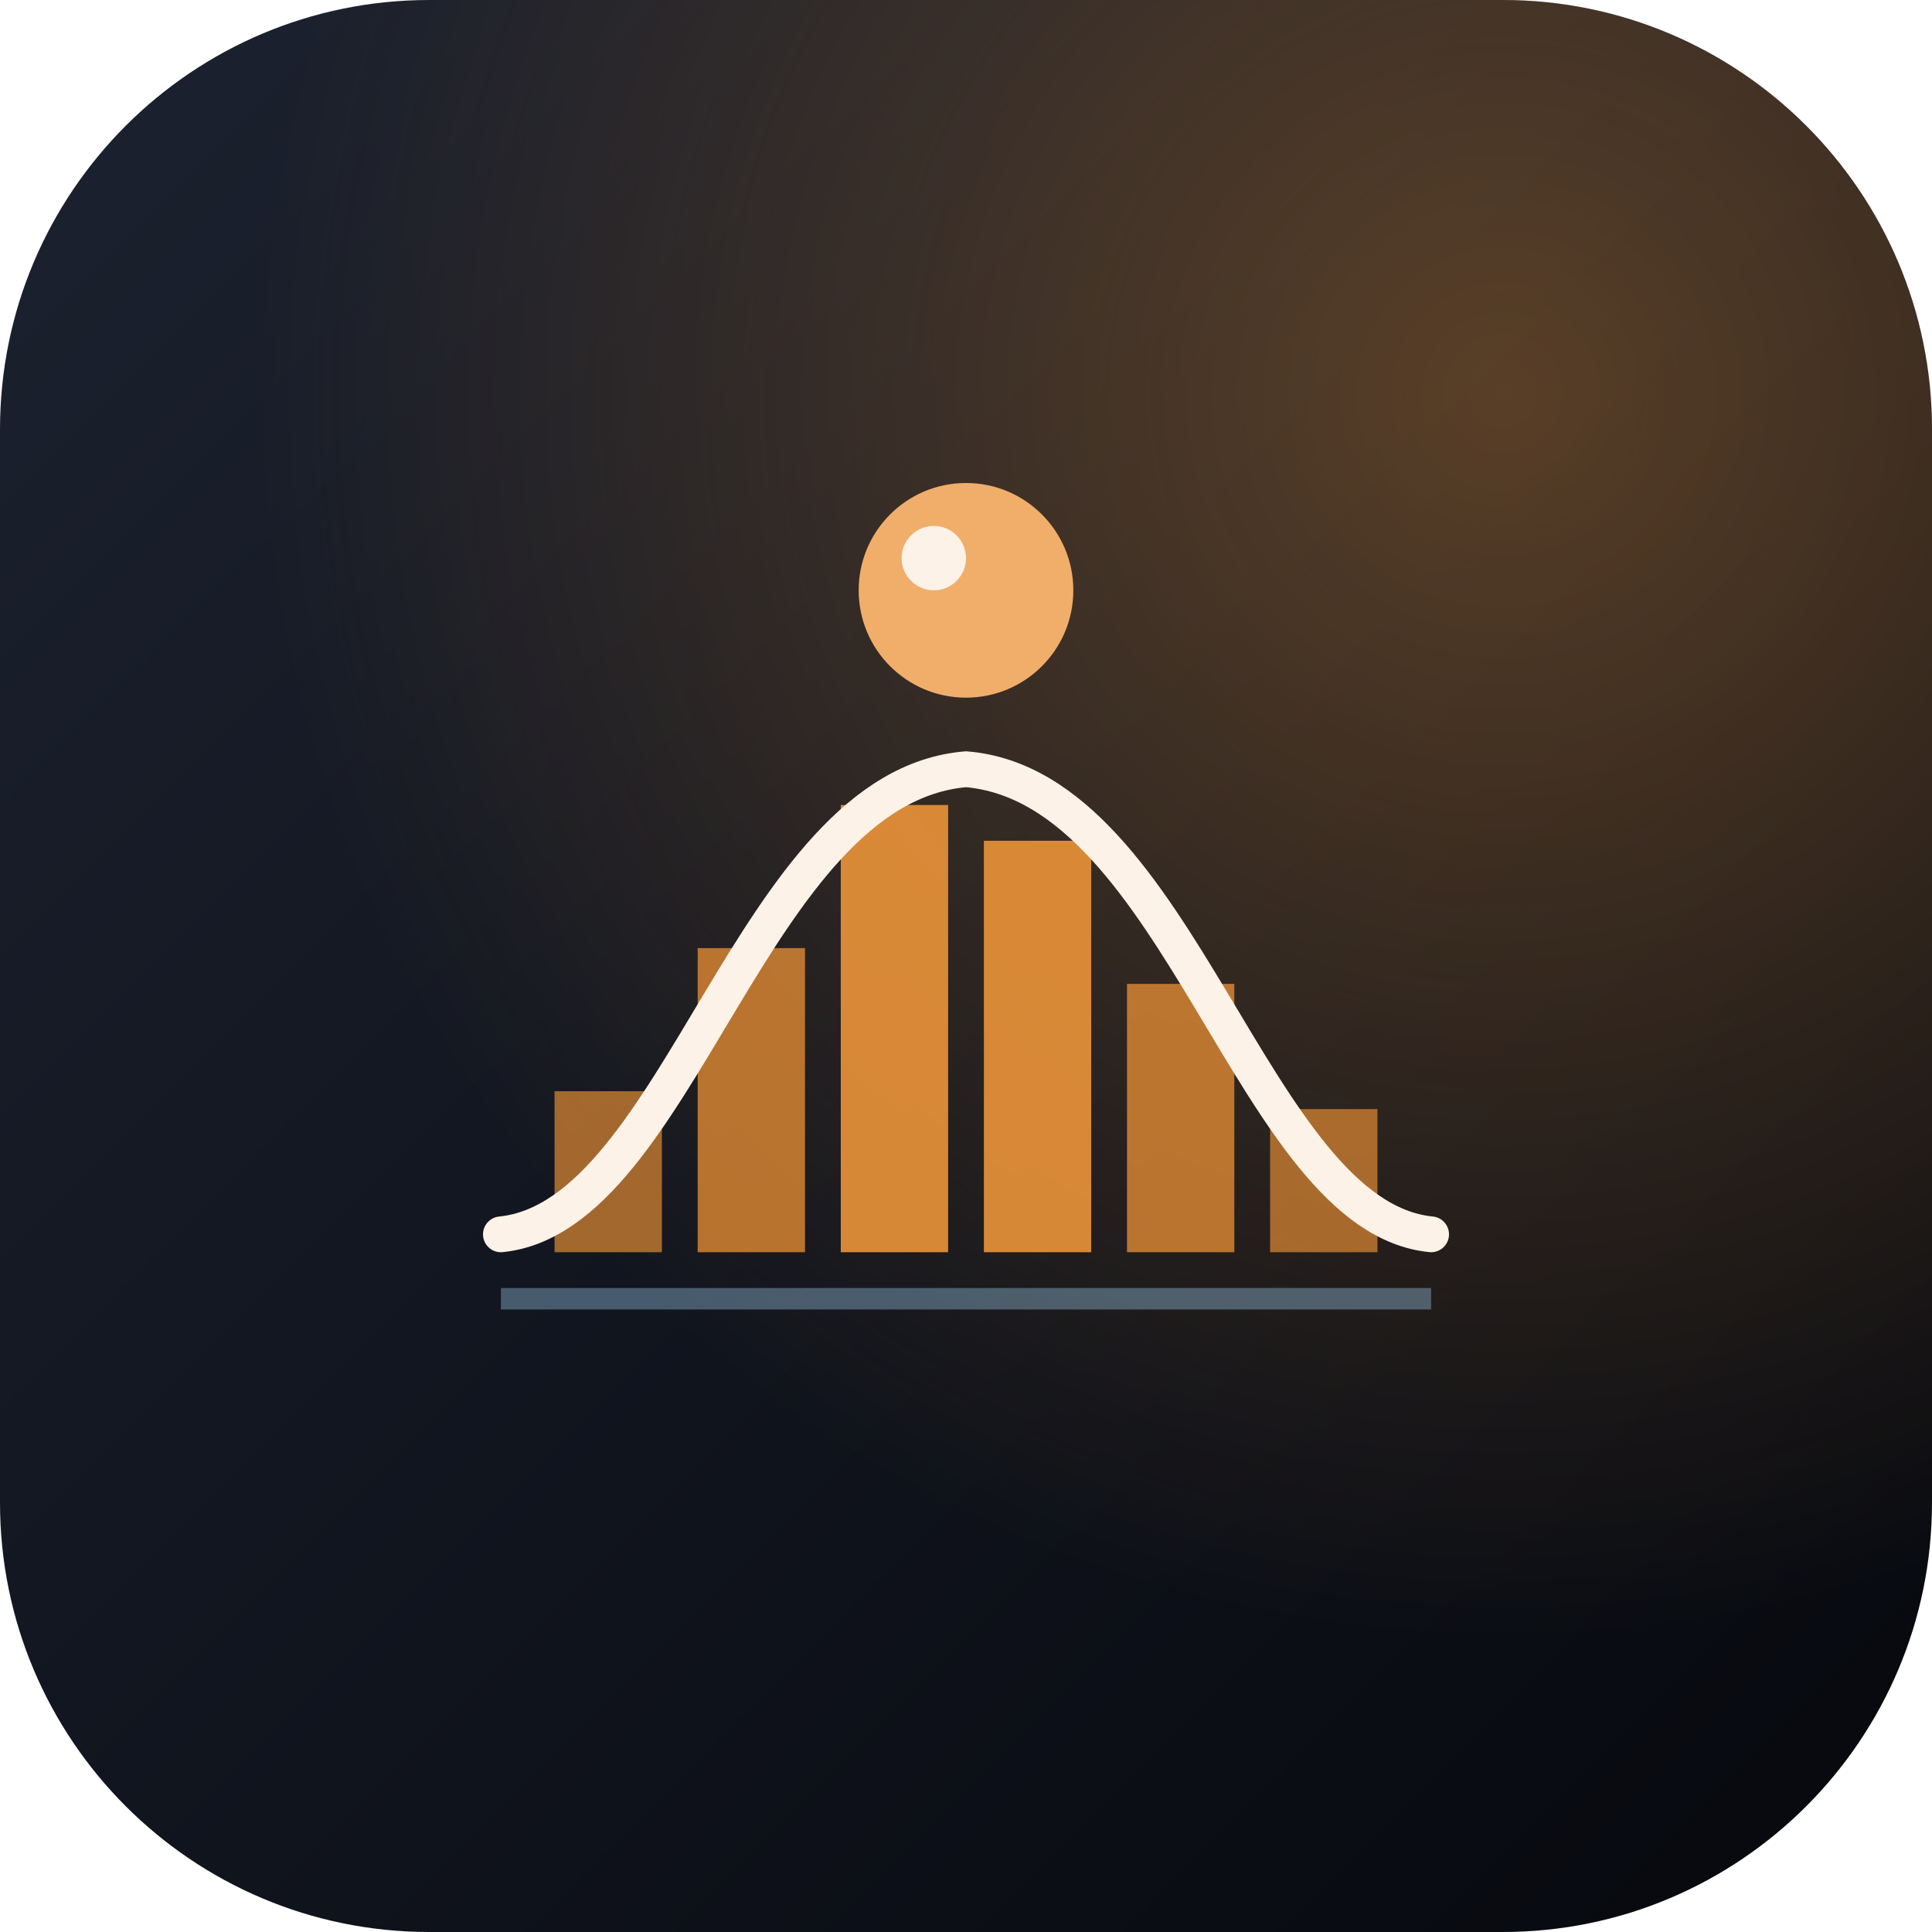
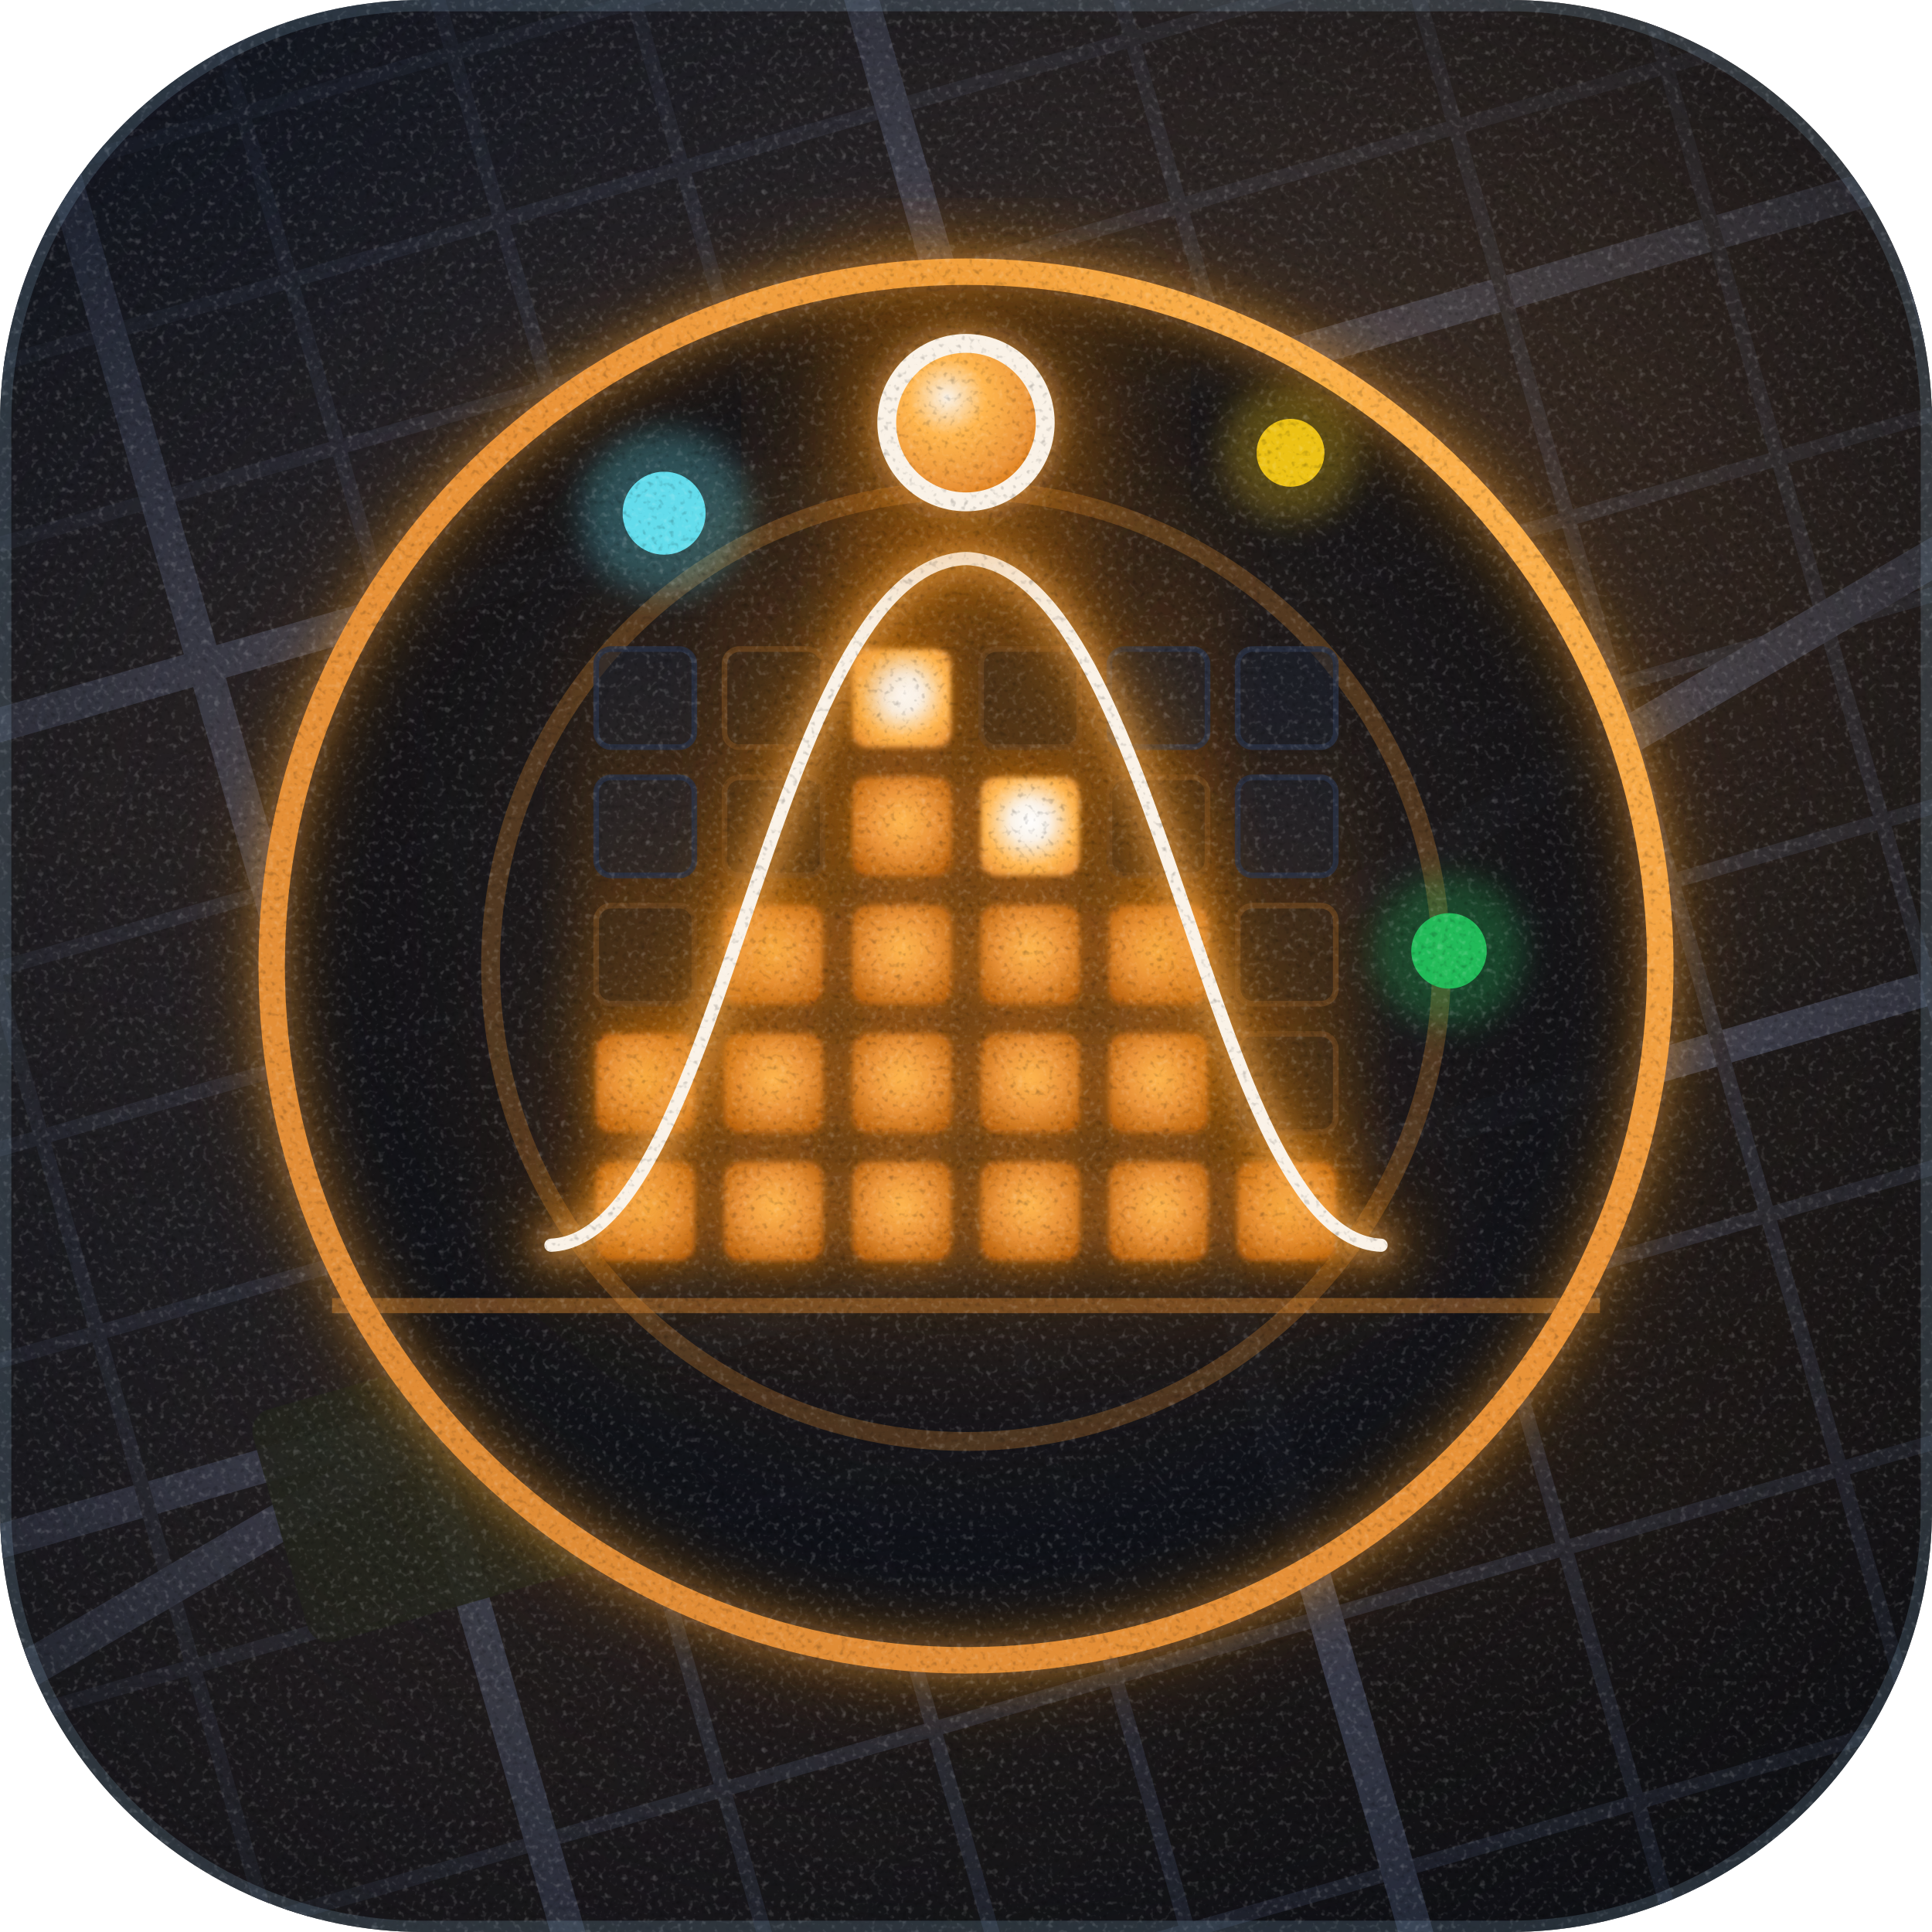
- <svg xmlns="http://www.w3.org/2000/svg" viewBox="0 0 108 108">
+ <svg xmlns="http://www.w3.org/2000/svg" viewBox="0 0 512 512" width="512" height="512">
  <defs>
-     <linearGradient id="bg" x1="0" y1="0" x2="1" y2="1">
+     <linearGradient id="bg" gradientUnits="userSpaceOnUse" x1="0" y1="0" x2="512" y2="512">
      <stop offset="0" stop-color="#1c2230" />
-       <stop offset="1" stop-color="#06080d" />
+       <stop offset="1" stop-color="#090b11" />
    </linearGradient>
-     <radialGradient id="wash" cx="84" cy="22" r="70" gradientUnits="userSpaceOnUse">
-       <stop offset="0" stop-color="#eb9438" stop-opacity=".33" />
+     <radialGradient id="vig" gradientUnits="userSpaceOnUse" cx="256" cy="256" r="384">
+       <stop offset=".35" stop-color="#0b0e15" stop-opacity="0" />
+       <stop offset="1" stop-color="#0b0e15" stop-opacity=".85" />
+     </radialGradient>
+     <radialGradient id="disc" cx=".5" cy=".5" r=".5">
+       <stop offset="0" stop-color="#101520" stop-opacity=".9" />
+       <stop offset="1" stop-color="#0b0e15" stop-opacity=".94" />
+     </radialGradient>
+     <radialGradient id="washKey" gradientUnits="userSpaceOnUse" cx="430" cy="70" r="360">
+       <stop offset="0" stop-color="#eb9438" stop-opacity=".2" />
      <stop offset="1" stop-color="#eb9438" stop-opacity="0" />
    </radialGradient>
+     <radialGradient id="washLow" gradientUnits="userSpaceOnUse" cx="40" cy="470" r="300">
+       <stop offset="0" stop-color="#eb9438" stop-opacity=".09" />
+       <stop offset="1" stop-color="#eb9438" stop-opacity="0" />
+     </radialGradient>
+     <radialGradient id="fog" cx=".5" cy=".5" r=".5">
+       <stop offset="0" stop-color="#d8750b" stop-opacity="1" />
+       <stop offset="1" stop-color="#d8750b" stop-opacity="0" />
+     </radialGradient>
+     <radialGradient id="air" gradientUnits="userSpaceOnUse" cx="256" cy="230" r="190">
+       <stop offset="0" stop-color="#d8750b" stop-opacity=".16" />
+       <stop offset="1" stop-color="#d8750b" stop-opacity="0" />
+     </radialGradient>
+     <linearGradient id="beam" x1="0" y1="1" x2="0" y2="0">
+       <stop offset="0" stop-color="#d8750b" stop-opacity=".34" />
+       <stop offset="1" stop-color="#d8750b" stop-opacity="0" />
+     </linearGradient>
+     <radialGradient id="core" cx=".5" cy=".45" r=".66">
+       <stop offset="0" stop-color="#ffb64e" />
+       <stop offset=".5" stop-color="#eb9438" />
+       <stop offset="1" stop-color="#b8600a" />
+     </radialGradient>
+     <radialGradient id="whiteHot" cx=".5" cy=".45" r=".66">
+       <stop offset="0" stop-color="#ffffff" />
+       <stop offset=".3" stop-color="#faf2e7" />
+       <stop offset=".7" stop-color="#ffb64e" />
+       <stop offset="1" stop-color="#eb9438" />
+     </radialGradient>
+     <radialGradient id="ballFill" cx=".38" cy=".34" r=".7">
+       <stop offset="0" stop-color="#faf2e7" />
+       <stop offset=".35" stop-color="#ffb64e" />
+       <stop offset=".8" stop-color="#eb9438" />
+       <stop offset="1" stop-color="#d8750b" />
+     </radialGradient>
+     <linearGradient id="rim" gradientUnits="userSpaceOnUse" x1="120" y1="420" x2="400" y2="90">
+       <stop offset="0" stop-color="#df8b35" />
+       <stop offset=".6" stop-color="#eb9438" />
+       <stop offset="1" stop-color="#ffb64e" />
+     </linearGradient>
+     <filter id="soft" x="-20%" y="-20%" width="140%" height="140%">
+       <feGaussianBlur stdDeviation="0.7" />
+     </filter>
+     <filter id="halo" x="-50%" y="-50%" width="200%" height="200%">
+       <feGaussianBlur stdDeviation="4" />
+     </filter>
+     <filter id="bloom" x="-50%" y="-50%" width="200%" height="200%">
+       <feGaussianBlur stdDeviation="9" />
+     </filter>
+     <filter id="wide" x="-60%" y="-60%" width="220%" height="220%">
+       <feGaussianBlur stdDeviation="22" />
+     </filter>
+     <filter id="haze" x="-30%" y="-10%" width="160%" height="120%">
+       <feGaussianBlur stdDeviation="7" />
+     </filter>
+     <filter id="grain" x="0" y="0" width="100%" height="100%" color-interpolation-filters="sRGB">
+       <feTurbulence type="fractalNoise" baseFrequency="0.62" numOctaves="2" seed="7" stitchTiles="stitch" result="n" />
+       <feColorMatrix in="n" type="matrix" result="light" values="0 0 0 0 1  0 0 0 0 1  0 0 0 0 1  0.55 0 0 0 -0.31" />
+       <feColorMatrix in="n" type="matrix" result="dark" values="0 0 0 0 0  0 0 0 0 0  0 0 0 0 0  -0.7 0 0 0 0.3" />
+       <feMerge>
+         <feMergeNode in="light" />
+         <feMergeNode in="dark" />
+       </feMerge>
+     </filter>
    <clipPath id="sq">
-       <rect width="108" height="108" rx="24" />
+       <rect width="512" height="512" rx="112" />
    </clipPath>
  </defs>
  <g clip-path="url(#sq)">
-     <rect width="108" height="108" fill="url(#bg)" />
-     <rect width="108" height="108" fill="url(#wash)" />
-     <g fill="#e08a33">
-       <rect x="31" y="61" width="6" height="9" opacity=".7" />
-       <rect x="39" y="53" width="6" height="17" opacity=".8" />
-       <rect x="47" y="45" width="6" height="25" fill="#eb9438" opacity=".9" />
-       <rect x="55" y="47" width="6" height="23" fill="#eb9438" opacity=".9" />
-       <rect x="63" y="55" width="6" height="15" opacity=".8" />
-       <rect x="71" y="62" width="6" height="8" opacity=".7" />
-     </g>
-     <path d="M28,69 C38,68 42,44 54,43 C66,44 70,68 80,69" fill="none" stroke="#fdf2e7" stroke-width="2" stroke-linecap="round" />
-     <rect x="28" y="72" width="52" height="1.2" fill="#aadcff" opacity=".35" />
-     <circle cx="54" cy="33" r="6" fill="#f0ae6a" />
-     <circle cx="52.2" cy="31.2" r="1.8" fill="#fdf2e7" />
+     <rect x="0" y="0" width="512" height="512" fill="url(#bg)" />
+     <g transform="rotate(-16 256 256)" stroke-linecap="square" fill="none">
+       <line x1="-340" y1="-270" x2="860" y2="-270" stroke="#252d40" stroke-width="4" />
+       <line x1="-340" y1="-200" x2="860" y2="-200" stroke="#252d40" stroke-width="4" />
+       <line x1="-340" y1="-138" x2="860" y2="-138" stroke="#252d40" stroke-width="4" />
+       <line x1="-340" y1="-84" x2="860" y2="-84" stroke="#3a4560" stroke-width="9" />
+       <line x1="-340" y1="-14" x2="860" y2="-14" stroke="#252d40" stroke-width="4" />
+       <line x1="-340" y1="32" x2="860" y2="32" stroke="#252d40" stroke-width="4" />
+       <line x1="-340" y1="78" x2="860" y2="78" stroke="#252d40" stroke-width="4" />
+       <line x1="-340" y1="124" x2="860" y2="124" stroke="#3a4560" stroke-width="9" />
+       <line x1="-340" y1="186" x2="860" y2="186" stroke="#252d40" stroke-width="4" />
+       <line x1="-340" y1="232" x2="860" y2="232" stroke="#252d40" stroke-width="4" />
+       <line x1="-340" y1="286" x2="860" y2="286" stroke="#252d40" stroke-width="4" />
+       <line x1="-340" y1="332" x2="860" y2="332" stroke="#3a4560" stroke-width="9" />
+       <line x1="-340" y1="378" x2="860" y2="378" stroke="#252d40" stroke-width="4" />
+       <line x1="-340" y1="448" x2="860" y2="448" stroke="#252d40" stroke-width="4" />
+       <line x1="-340" y1="518" x2="860" y2="518" stroke="#252d40" stroke-width="4" />
+       <line x1="-340" y1="564" x2="860" y2="564" stroke="#3a4560" stroke-width="9" />
+       <line x1="-340" y1="618" x2="860" y2="618" stroke="#252d40" stroke-width="4" />
+       <line x1="-340" y1="664" x2="860" y2="664" stroke="#252d40" stroke-width="4" />
+       <line x1="-340" y1="734" x2="860" y2="734" stroke="#252d40" stroke-width="4" />
+       <line x1="-340" y1="790" x2="860" y2="790" stroke="#3a4560" stroke-width="9" />
+       <line x1="-270" y1="-340" x2="-270" y2="860" stroke="#252d40" stroke-width="4" />
+       <line x1="-200" y1="-340" x2="-200" y2="860" stroke="#252d40" stroke-width="4" />
+       <line x1="-150" y1="-340" x2="-150" y2="860" stroke="#3a4560" stroke-width="9" />
+       <line x1="-100" y1="-340" x2="-100" y2="860" stroke="#252d40" stroke-width="4" />
+       <line x1="-42" y1="-340" x2="-42" y2="860" stroke="#252d40" stroke-width="4" />
+       <line x1="8" y1="-340" x2="8" y2="860" stroke="#252d40" stroke-width="4" />
+       <line x1="84" y1="-340" x2="84" y2="860" stroke="#3a4560" stroke-width="9" />
+       <line x1="134" y1="-340" x2="134" y2="860" stroke="#252d40" stroke-width="4" />
+       <line x1="192" y1="-340" x2="192" y2="860" stroke="#252d40" stroke-width="4" />
+       <line x1="242" y1="-340" x2="242" y2="860" stroke="#252d40" stroke-width="4" />
+       <line x1="300" y1="-340" x2="300" y2="860" stroke="#3a4560" stroke-width="9" />
+       <line x1="366" y1="-340" x2="366" y2="860" stroke="#252d40" stroke-width="4" />
+       <line x1="442" y1="-340" x2="442" y2="860" stroke="#252d40" stroke-width="4" />
+       <line x1="500" y1="-340" x2="500" y2="860" stroke="#252d40" stroke-width="4" />
+       <line x1="550" y1="-340" x2="550" y2="860" stroke="#3a4560" stroke-width="9" />
+       <line x1="616" y1="-340" x2="616" y2="860" stroke="#252d40" stroke-width="4" />
+       <line x1="674" y1="-340" x2="674" y2="860" stroke="#252d40" stroke-width="4" />
+       <line x1="724" y1="-340" x2="724" y2="860" stroke="#252d40" stroke-width="4" />
+       <line x1="790" y1="-340" x2="790" y2="860" stroke="#3a4560" stroke-width="9" />
+     </g>
+     <line x1="-200" y1="563.3" x2="720" y2="26.7" stroke="#3a4560" stroke-width="10" />
+     <g transform="rotate(-16 256 256)">
+       <rect x="40" y="318" width="110" height="64" rx="6" fill="#18241f" opacity=".9" />
+     </g>
+     <rect x="0" y="0" width="512" height="512" fill="#d8750b" opacity=".03" />
+     <rect x="0" y="0" width="512" height="512" fill="url(#washKey)" />
+     <rect x="0" y="0" width="512" height="512" fill="url(#washLow)" />
+     <ellipse cx="150" cy="190" rx="390" ry="150" fill="url(#fog)" opacity=".11" />
+     <ellipse cx="370" cy="400" rx="360" ry="125" fill="url(#fog)" opacity=".085" />
+     <rect x="0" y="0" width="512" height="512" fill="url(#vig)" />
+     <circle cx="256" cy="256" r="184" fill="url(#disc)" />
+     <circle cx="256" cy="256" r="184" fill="url(#air)" />
+     <g fill="none" stroke="#df8b35">
+       <circle cx="256" cy="256" r="126" stroke-width="5" stroke-opacity=".28" />
+       <path d="M88 346H424" stroke-width="4" stroke-opacity=".42" />
+     </g>
+     <rect x="154" y="154" width="34" height="122" fill="url(#beam)" filter="url(#haze)" />
+     <rect x="188" y="120" width="34" height="122" fill="url(#beam)" filter="url(#haze)" />
+     <rect x="222" y="52" width="34" height="122" fill="url(#beam)" filter="url(#haze)" />
+     <rect x="256" y="86" width="34" height="122" fill="url(#beam)" filter="url(#haze)" />
+     <rect x="290" y="120" width="34" height="122" fill="url(#beam)" filter="url(#haze)" />
+     <rect x="324" y="188" width="34" height="122" fill="url(#beam)" filter="url(#haze)" />
+     <g fill="#d8750b" filter="url(#wide)" opacity=".45">
+       <rect x="158" y="308" width="26" height="26" rx="4" />
+       <rect x="158" y="274" width="26" height="26" rx="4" />
+       <rect x="192" y="308" width="26" height="26" rx="4" />
+       <rect x="192" y="274" width="26" height="26" rx="4" />
+       <rect x="192" y="240" width="26" height="26" rx="4" />
+       <rect x="226" y="308" width="26" height="26" rx="4" />
+       <rect x="226" y="274" width="26" height="26" rx="4" />
+       <rect x="226" y="240" width="26" height="26" rx="4" />
+       <rect x="226" y="206" width="26" height="26" rx="4" />
+       <rect x="226" y="172" width="26" height="26" rx="4" />
+       <rect x="260" y="308" width="26" height="26" rx="4" />
+       <rect x="260" y="274" width="26" height="26" rx="4" />
+       <rect x="260" y="240" width="26" height="26" rx="4" />
+       <rect x="260" y="206" width="26" height="26" rx="4" />
+       <rect x="294" y="308" width="26" height="26" rx="4" />
+       <rect x="294" y="274" width="26" height="26" rx="4" />
+       <rect x="294" y="240" width="26" height="26" rx="4" />
+       <rect x="328" y="308" width="26" height="26" rx="4" />
+     </g>
+     <g fill="#d8750b" filter="url(#bloom)" opacity=".5">
+       <rect x="158" y="308" width="26" height="26" rx="4" />
+       <rect x="158" y="274" width="26" height="26" rx="4" />
+       <rect x="192" y="308" width="26" height="26" rx="4" />
+       <rect x="192" y="274" width="26" height="26" rx="4" />
+       <rect x="192" y="240" width="26" height="26" rx="4" />
+       <rect x="226" y="308" width="26" height="26" rx="4" />
+       <rect x="226" y="274" width="26" height="26" rx="4" />
+       <rect x="226" y="240" width="26" height="26" rx="4" />
+       <rect x="226" y="206" width="26" height="26" rx="4" />
+       <rect x="226" y="172" width="26" height="26" rx="4" />
+       <rect x="260" y="308" width="26" height="26" rx="4" />
+       <rect x="260" y="274" width="26" height="26" rx="4" />
+       <rect x="260" y="240" width="26" height="26" rx="4" />
+       <rect x="260" y="206" width="26" height="26" rx="4" />
+       <rect x="294" y="308" width="26" height="26" rx="4" />
+       <rect x="294" y="274" width="26" height="26" rx="4" />
+       <rect x="294" y="240" width="26" height="26" rx="4" />
+       <rect x="328" y="308" width="26" height="26" rx="4" />
+     </g>
+     <g fill="#d8750b" filter="url(#halo)" opacity=".55">
+       <rect x="158" y="308" width="26" height="26" rx="4" />
+       <rect x="158" y="274" width="26" height="26" rx="4" />
+       <rect x="192" y="308" width="26" height="26" rx="4" />
+       <rect x="192" y="274" width="26" height="26" rx="4" />
+       <rect x="192" y="240" width="26" height="26" rx="4" />
+       <rect x="226" y="308" width="26" height="26" rx="4" />
+       <rect x="226" y="274" width="26" height="26" rx="4" />
+       <rect x="226" y="240" width="26" height="26" rx="4" />
+       <rect x="226" y="206" width="26" height="26" rx="4" />
+       <rect x="226" y="172" width="26" height="26" rx="4" />
+       <rect x="260" y="308" width="26" height="26" rx="4" />
+       <rect x="260" y="274" width="26" height="26" rx="4" />
+       <rect x="260" y="240" width="26" height="26" rx="4" />
+       <rect x="260" y="206" width="26" height="26" rx="4" />
+       <rect x="294" y="308" width="26" height="26" rx="4" />
+       <rect x="294" y="274" width="26" height="26" rx="4" />
+       <rect x="294" y="240" width="26" height="26" rx="4" />
+       <rect x="328" y="308" width="26" height="26" rx="4" />
+     </g>
+     <rect x="158" y="240" width="26" height="26" rx="4" fill="#3a2a1a" fill-opacity=".55" stroke="#6a4520" stroke-opacity=".8" stroke-width="1.5" />
+     <rect x="158" y="206" width="26" height="26" rx="4" fill="#1a2130" fill-opacity=".55" stroke="#2a3346" stroke-opacity=".8" stroke-width="1.5" />
+     <rect x="158" y="172" width="26" height="26" rx="4" fill="#1a2130" fill-opacity=".55" stroke="#2a3346" stroke-opacity=".8" stroke-width="1.5" />
+     <rect x="192" y="206" width="26" height="26" rx="4" fill="#3a2a1a" fill-opacity=".55" stroke="#6a4520" stroke-opacity=".8" stroke-width="1.5" />
+     <rect x="192" y="172" width="26" height="26" rx="4" fill="#3a2a1a" fill-opacity=".55" stroke="#6a4520" stroke-opacity=".8" stroke-width="1.5" />
+     <rect x="260" y="172" width="26" height="26" rx="4" fill="#3a2a1a" fill-opacity=".55" stroke="#6a4520" stroke-opacity=".8" stroke-width="1.5" />
+     <rect x="294" y="206" width="26" height="26" rx="4" fill="#3a2a1a" fill-opacity=".55" stroke="#6a4520" stroke-opacity=".8" stroke-width="1.5" />
+     <rect x="294" y="172" width="26" height="26" rx="4" fill="#1a2130" fill-opacity=".55" stroke="#2a3346" stroke-opacity=".8" stroke-width="1.5" />
+     <rect x="328" y="274" width="26" height="26" rx="4" fill="#3a2a1a" fill-opacity=".55" stroke="#6a4520" stroke-opacity=".8" stroke-width="1.5" />
+     <rect x="328" y="240" width="26" height="26" rx="4" fill="#3a2a1a" fill-opacity=".55" stroke="#6a4520" stroke-opacity=".8" stroke-width="1.5" />
+     <rect x="328" y="206" width="26" height="26" rx="4" fill="#1a2130" fill-opacity=".55" stroke="#2a3346" stroke-opacity=".8" stroke-width="1.5" />
+     <rect x="328" y="172" width="26" height="26" rx="4" fill="#1a2130" fill-opacity=".55" stroke="#2a3346" stroke-opacity=".8" stroke-width="1.5" />
+     <g filter="url(#soft)">
+       <rect x="158" y="308" width="26" height="26" rx="4" fill="url(#core)" />
+       <rect x="158" y="274" width="26" height="26" rx="4" fill="url(#core)" />
+       <rect x="192" y="308" width="26" height="26" rx="4" fill="url(#core)" />
+       <rect x="192" y="274" width="26" height="26" rx="4" fill="url(#core)" />
+       <rect x="192" y="240" width="26" height="26" rx="4" fill="url(#core)" />
+       <rect x="226" y="308" width="26" height="26" rx="4" fill="url(#core)" />
+       <rect x="226" y="274" width="26" height="26" rx="4" fill="url(#core)" />
+       <rect x="226" y="240" width="26" height="26" rx="4" fill="url(#core)" />
+       <rect x="226" y="206" width="26" height="26" rx="4" fill="url(#core)" />
+       <rect x="226" y="172" width="26" height="26" rx="4" fill="url(#whiteHot)" />
+       <rect x="260" y="308" width="26" height="26" rx="4" fill="url(#core)" />
+       <rect x="260" y="274" width="26" height="26" rx="4" fill="url(#core)" />
+       <rect x="260" y="240" width="26" height="26" rx="4" fill="url(#core)" />
+       <rect x="260" y="206" width="26" height="26" rx="4" fill="url(#whiteHot)" />
+       <rect x="294" y="308" width="26" height="26" rx="4" fill="url(#core)" />
+       <rect x="294" y="274" width="26" height="26" rx="4" fill="url(#core)" />
+       <rect x="294" y="240" width="26" height="26" rx="4" fill="url(#core)" />
+       <rect x="328" y="308" width="26" height="26" rx="4" fill="url(#core)" />
+     </g>
+     <g fill="none" stroke-linecap="round">
+       <path d="M146,330 C192,328 204,150 256,148 C308,150 320,328 366,330" stroke="#d8750b" stroke-width="12" opacity=".6" filter="url(#bloom)" />
+       <path d="M146,330 C192,328 204,150 256,148 C308,150 320,328 366,330" stroke="#ffb64e" stroke-width="6" opacity=".75" filter="url(#halo)" />
+       <path d="M146,330 C192,328 204,150 256,148 C308,150 320,328 366,330" stroke="#faf2e7" stroke-width="3.5" />
+     </g>
+     <g fill="none">
+       <circle cx="256" cy="256" r="184" stroke="#d8750b" stroke-width="10" opacity=".5" filter="url(#bloom)" />
+       <circle cx="256" cy="256" r="184" stroke="#ffb64e" stroke-width="8" opacity=".35" filter="url(#halo)" />
+       <circle cx="256" cy="256" r="184" stroke="url(#rim)" stroke-width="7" />
+     </g>
+     <circle cx="176" cy="136" r="22" fill="#67e8f9" opacity=".28" filter="url(#halo)" />
+     <circle cx="176" cy="136" r="11" fill="#67e8f9" fill-opacity=".92" />
+     <circle cx="342" cy="120" r="18" fill="#facc15" opacity=".28" filter="url(#halo)" />
+     <circle cx="342" cy="120" r="9" fill="#facc15" fill-opacity=".92" />
+     <circle cx="384" cy="252" r="20" fill="#22c55e" opacity=".28" filter="url(#halo)" />
+     <circle cx="384" cy="252" r="10" fill="#22c55e" fill-opacity=".92" />
+     <circle cx="256" cy="112" r="27" fill="#d8750b" opacity=".85" filter="url(#wide)" />
+     <circle cx="256" cy="112" r="24" fill="#ffb64e" opacity=".6" filter="url(#halo)" />
+     <circle cx="256" cy="112" r="21" fill="url(#ballFill)" stroke="#faf2e7" stroke-width="5" />
+     <rect x="0" y="0" width="512" height="512" filter="url(#grain)" />
+     <rect x="1.5" y="1.5" width="509" height="509" rx="110.5" fill="none" stroke="#aadcff" stroke-opacity=".16" stroke-width="3" />
  </g>
</svg>
